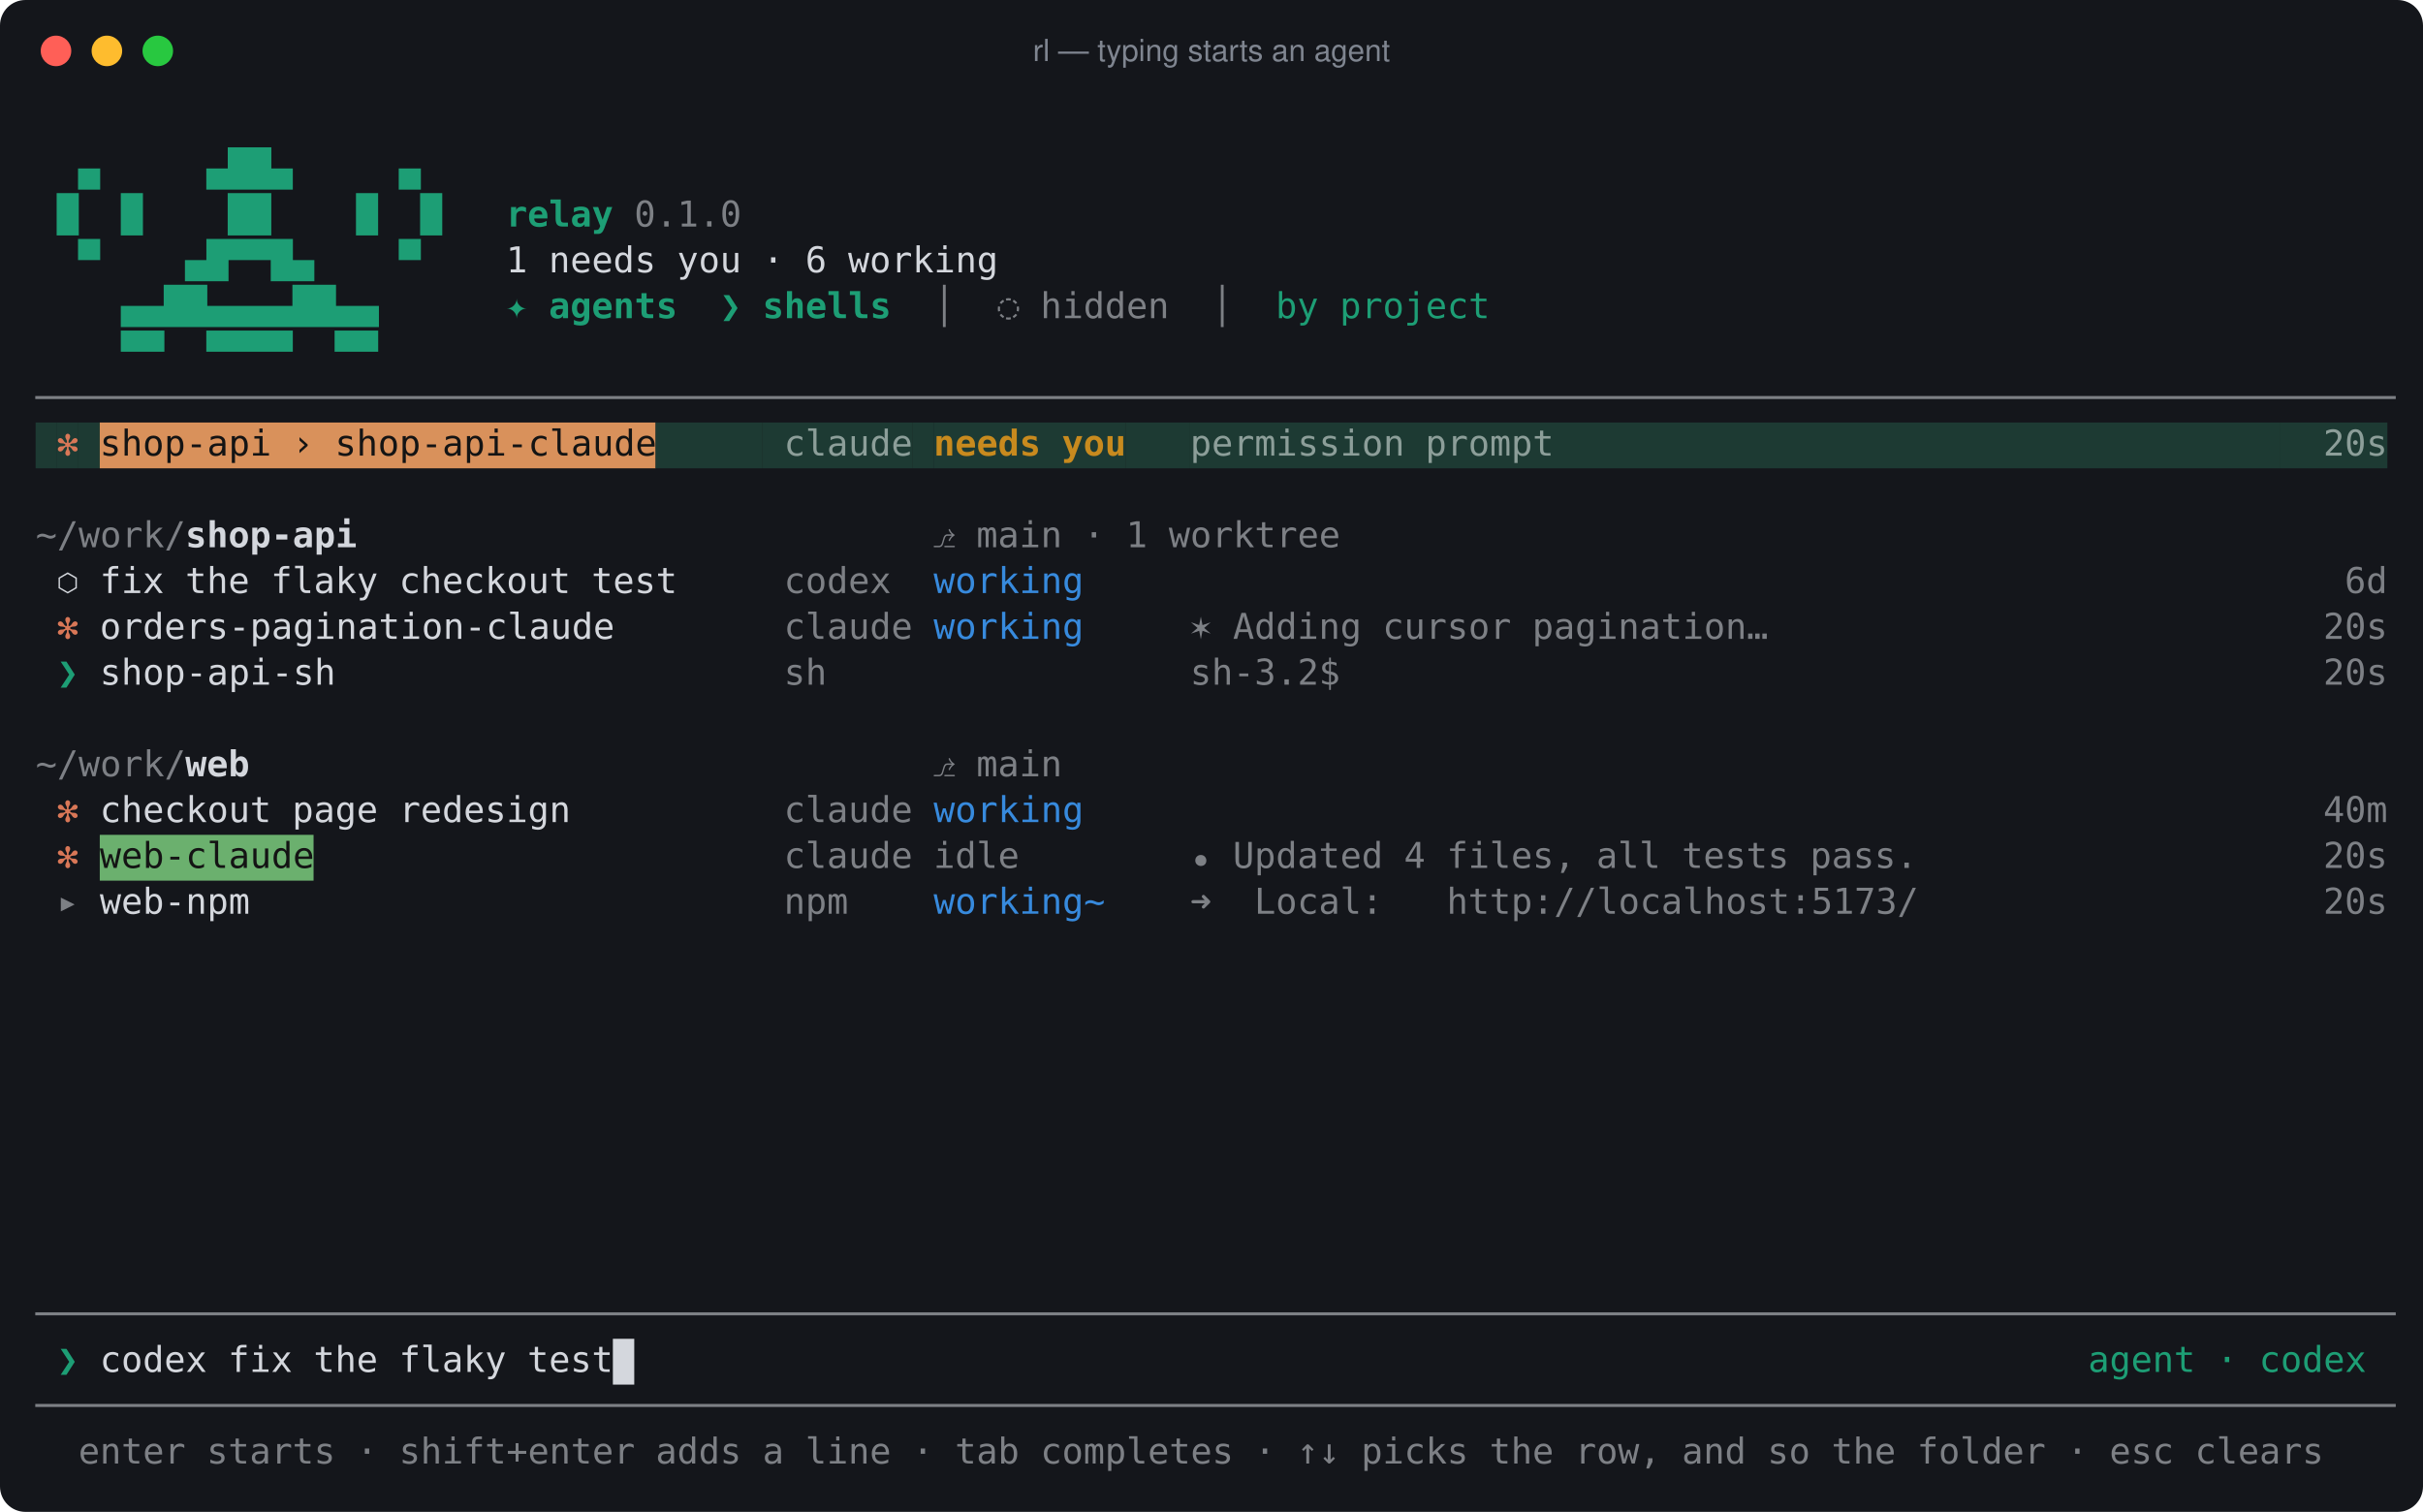
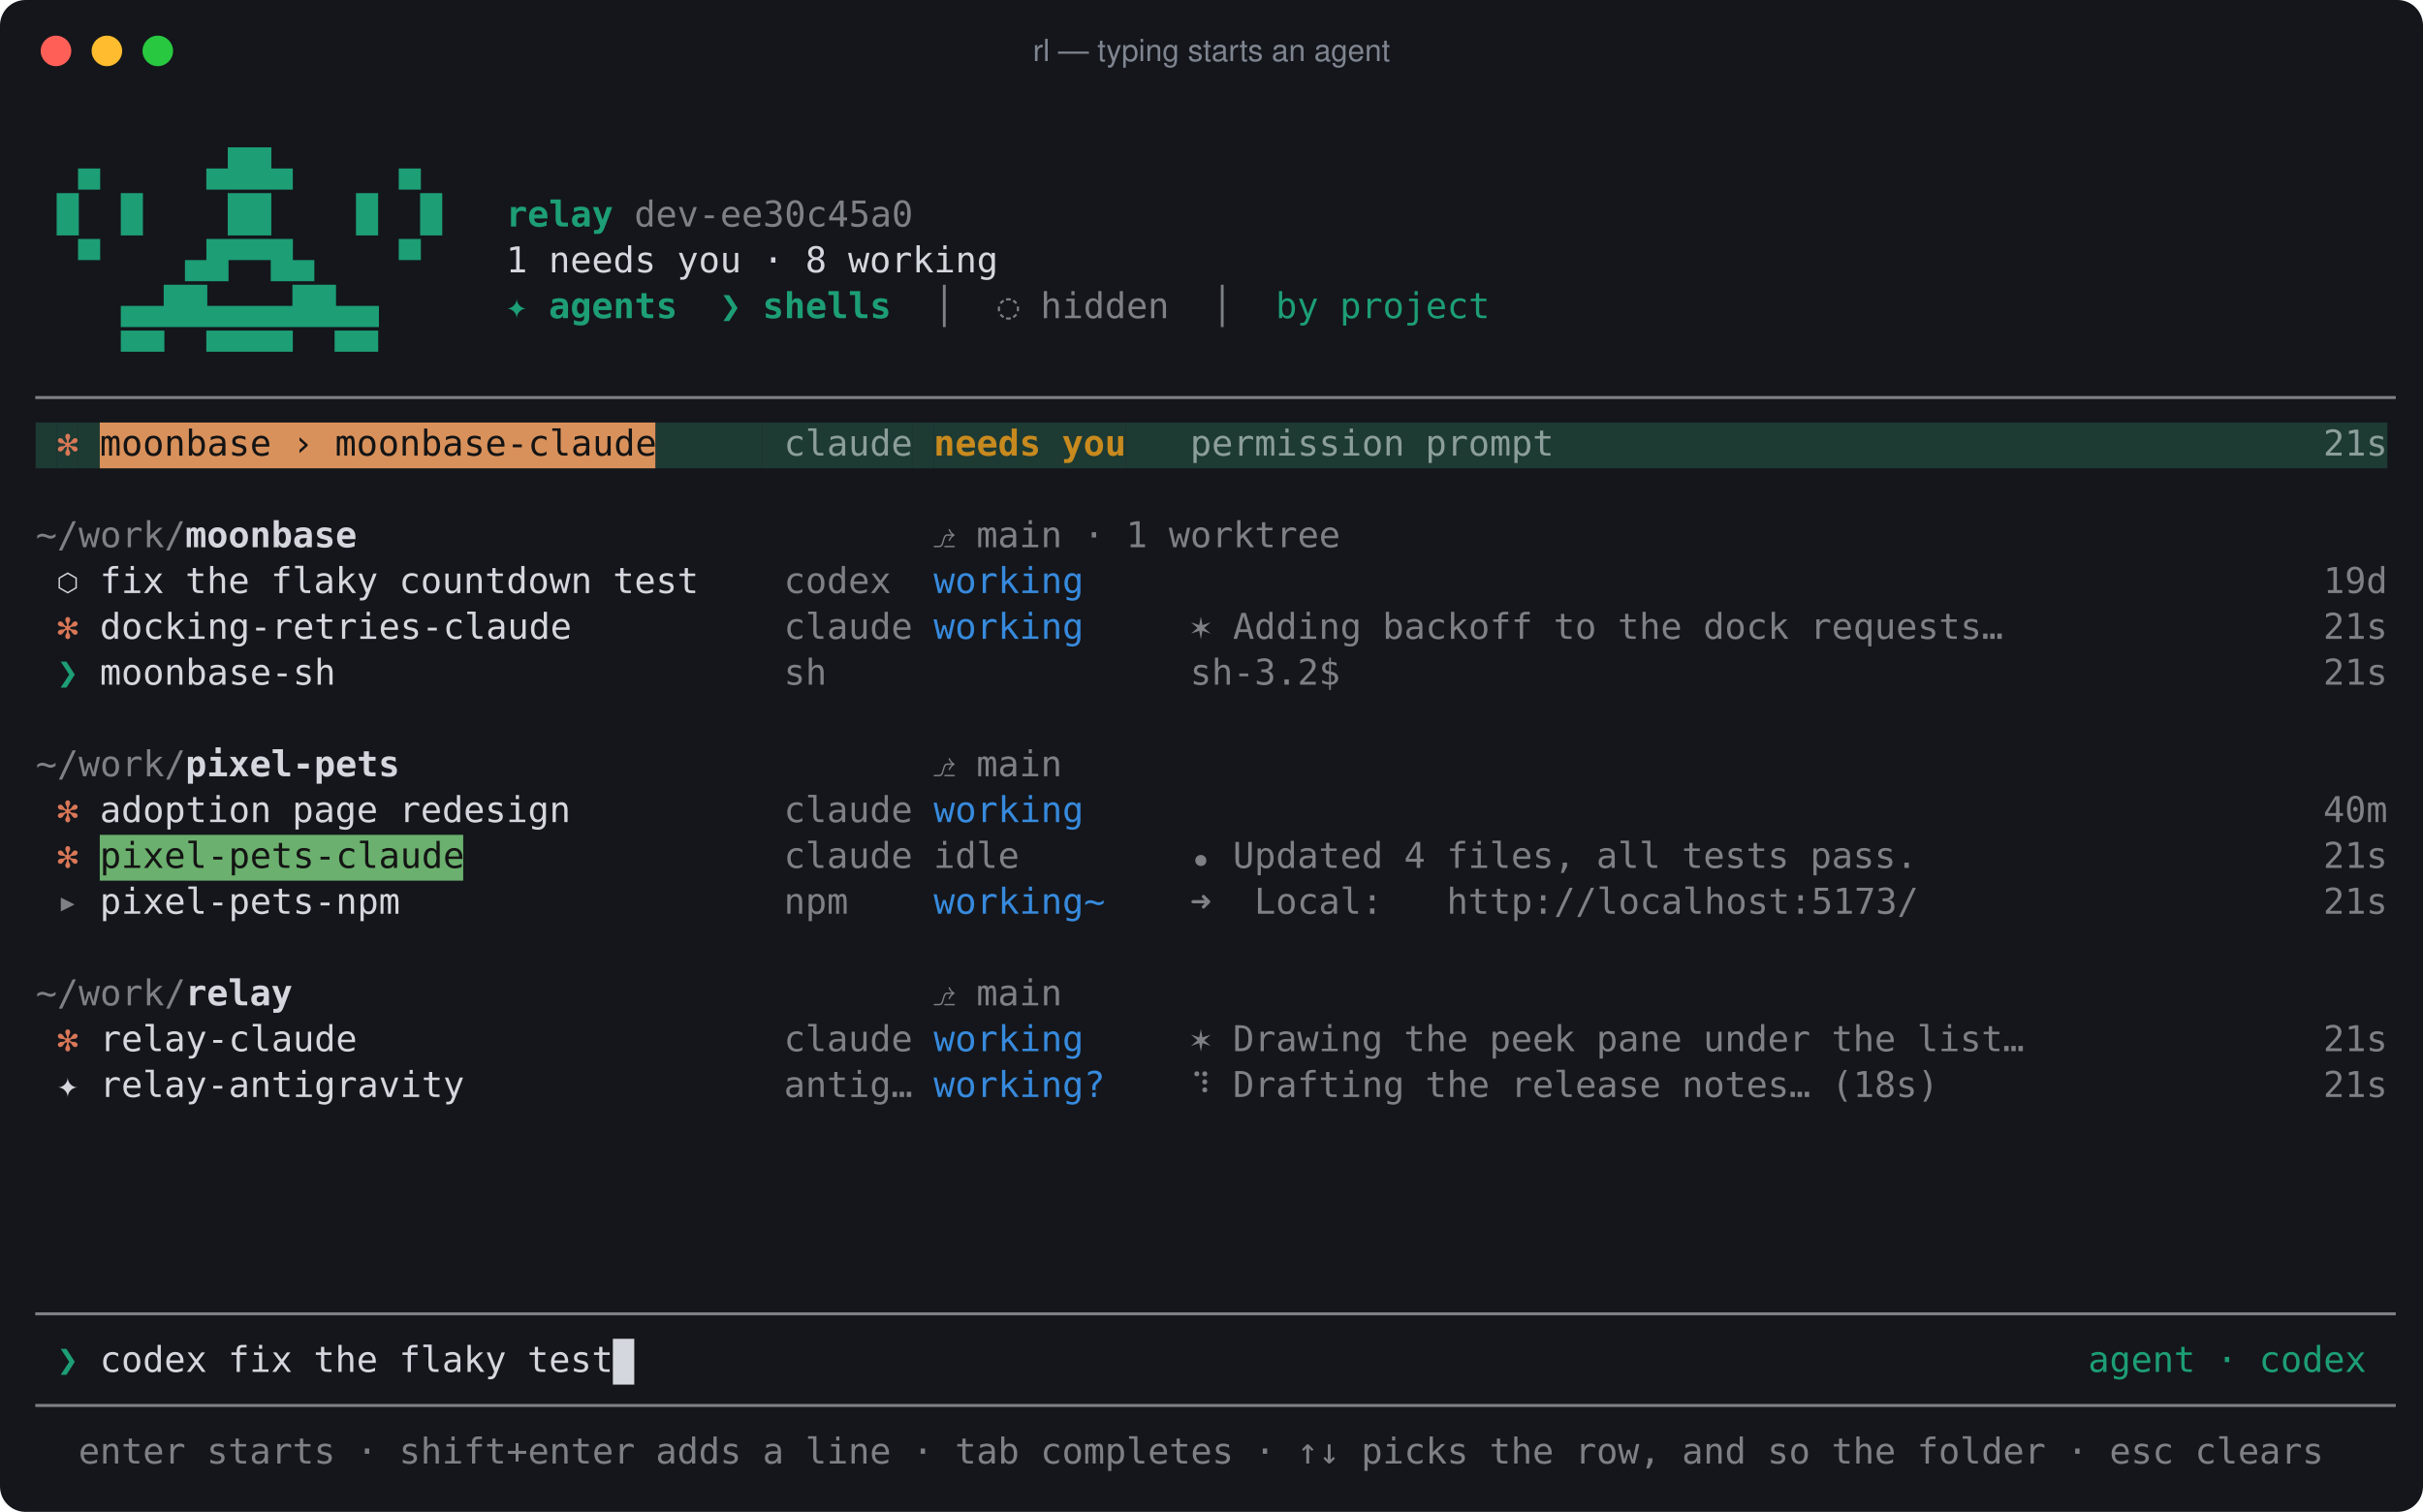
<svg xmlns="http://www.w3.org/2000/svg" width="952" height="594" viewBox="0 0 952 594" role="img" aria-label="rl — typing starts an agent">
  <rect width="100%" height="100%" rx="10" fill="#14161b" />
  <circle cx="22" cy="20" r="6" fill="#ff5f57" />
  <circle cx="42" cy="20" r="6" fill="#febc2e" />
  <circle cx="62" cy="20" r="6" fill="#28c840" />
  <text x="476" y="24" fill="#7f8590" font-family="-apple-system, Segoe UI, Helvetica, Arial, sans-serif" font-size="12" text-anchor="middle">rl — typing starts an agent</text>
  <g font-family="ui-monospace, SFMono-Regular, Menlo, Consolas, 'DejaVu Sans Mono', monospace" font-size="14" fill="#d4d7dd" xml:space="preserve">
    <rect x="14.0" y="166" width="8.4" height="18" fill="#1d3a33" />
    <rect x="22.4" y="166" width="8.4" height="18" fill="#1d3a33" />
    <rect x="30.8" y="166" width="8.4" height="18" fill="#1d3a33" />
    <rect x="39.2" y="166" width="218.4" height="18" fill="#d9915b" />
    <rect x="257.6" y="166" width="42.0" height="18" fill="#1d3a33" />
    <rect x="299.6" y="166" width="58.8" height="18" fill="#1d3a33" />
    <rect x="358.4" y="166" width="8.4" height="18" fill="#1d3a33" />
    <rect x="366.8" y="166" width="75.6" height="18" fill="#1d3a33" />
    <rect x="442.4" y="166" width="25.2" height="18" fill="#1d3a33" />
    <rect x="467.6" y="166" width="428.4" height="18" fill="#1d3a33" />
    <rect x="896.0" y="166" width="8.4" height="18" fill="#1d3a33" />
    <rect x="904.4" y="166" width="33.6" height="18" fill="#1d3a33" />
-     <rect x="39.2" y="328" width="84.0" height="18" fill="#6bb06e" />
+     <rect x="39.2" y="328" width="142.8" height="18" fill="#6bb06e" />
    <rect x="240.8" y="526" width="8.4" height="18" fill="#d4d7dd" />
    <text x="30.8" y="71" fill="#1d9e75">▄</text>
    <text x="81.2 89.6 98.0 106.4" y="71" fill="#1d9e75">▄██▄</text>
    <text x="156.8" y="71" fill="#1d9e75">▄</text>
    <text x="22.4" y="89" fill="#1d9e75">█</text>
    <text x="47.6" y="89" fill="#1d9e75">█</text>
    <text x="89.6 98.0" y="89" fill="#1d9e75">██</text>
    <text x="140.0" y="89" fill="#1d9e75">█</text>
    <text x="165.2" y="89" fill="#1d9e75">█</text>
    <text x="198.8 207.2 215.6 224.0 232.4" y="89" fill="#1d9e75" font-weight="bold">relay</text>
-     <text x="249.2 257.6 266.0 274.4 282.8" y="89" opacity="0.55">0.1.0</text>
+     <text x="249.2 257.6 266.0 274.4 282.8 291.2 299.6 308.0 316.4 324.8 333.2 341.6 350.0" y="89" opacity="0.55">dev-ee30c45a0</text>
    <text x="30.8" y="107" fill="#1d9e75">▀</text>
    <text x="72.8 81.2 89.6 98.0 106.4 114.8" y="107" fill="#1d9e75">▄█▀▀█▄</text>
    <text x="156.8" y="107" fill="#1d9e75">▀</text>
    <text x="198.8" y="107">1</text>
    <text x="215.6 224.0 232.4 240.8 249.2" y="107">needs</text>
    <text x="266.0 274.4 282.8" y="107">you</text>
    <text x="299.6" y="107">·</text>
-     <text x="316.4" y="107">6</text>
+     <text x="316.4" y="107">8</text>
    <text x="333.2 341.6 350.0 358.4 366.8 375.2 383.6" y="107">working</text>
    <text x="47.6 56.0 64.4 72.8 81.2 89.6 98.0 106.4 114.8 123.2 131.6 140.0" y="125" fill="#1d9e75">▄▄██▄▄▄▄██▄▄</text>
    <text x="198.8" y="125" fill="#1d9e75" font-weight="bold">✦</text>
    <text x="215.6 224.0 232.4 240.8 249.2 257.6" y="125" fill="#1d9e75" font-weight="bold">agents</text>
    <text x="282.8" y="125" fill="#1d9e75" font-weight="bold">❯</text>
    <text x="299.6 308.0 316.4 324.8 333.2 341.6" y="125" fill="#1d9e75" font-weight="bold">shells</text>
    <text x="366.8" y="125" opacity="0.55">│</text>
    <text x="392.0" y="125" opacity="0.55">◌</text>
    <text x="408.8 417.2 425.6 434.0 442.4 450.8" y="125" opacity="0.55">hidden</text>
    <text x="476.0" y="125" opacity="0.55">│</text>
    <text x="501.2 509.6" y="125" fill="#1d9e75">by</text>
    <text x="526.4 534.8 543.2 551.6 560.0 568.4 576.8" y="125" fill="#1d9e75">project</text>
    <text x="47.6 56.0" y="143" fill="#1d9e75">▀▀</text>
    <text x="81.2 89.6 98.0 106.4" y="143" fill="#1d9e75">▀▀▀▀</text>
    <text x="131.6 140.0" y="143" fill="#1d9e75">▀▀</text>
    <text x="14.0 22.4 30.8 39.2 47.6 56.0 64.4 72.8 81.2 89.6 98.0 106.4 114.8 123.2 131.6 140.0 148.4 156.8 165.2 173.6 182.0 190.4 198.8 207.2 215.6 224.0 232.4 240.8 249.2 257.6 266.0 274.4 282.8 291.2 299.6 308.0 316.4 324.8 333.2 341.6 350.0 358.4 366.8 375.2 383.6 392.0 400.4 408.8 417.2 425.6 434.0 442.4 450.8 459.2 467.6 476.0 484.4 492.8 501.2 509.6 518.0 526.4 534.8 543.2 551.6 560.0 568.4 576.8 585.2 593.6 602.0 610.4 618.8 627.2 635.6 644.0 652.4 660.8 669.2 677.6 686.0 694.4 702.8 711.2 719.6 728.0 736.4 744.8 753.2 761.6 770.0 778.4 786.8 795.2 803.6 812.0 820.4 828.8 837.2 845.6 854.0 862.4 870.8 879.2 887.6 896.0 904.4 912.8 921.2 929.6" y="161" opacity="0.55">──────────────────────────────────────────────────────────────────────────────────────────────────────────────</text>
    <text x="22.4" y="179" fill="#d97757">✻</text>
-     <text x="39.2 47.6 56.0 64.4 72.8 81.2 89.6 98.0" y="179" fill="#141414">shop-api</text>
+     <text x="39.2 47.6 56.0 64.4 72.8 81.2 89.6 98.0" y="179" fill="#141414">moonbase</text>
    <text x="114.8" y="179" fill="#141414">›</text>
-     <text x="131.6 140.0 148.4 156.8 165.2 173.6 182.0 190.4 198.8 207.2 215.6 224.0 232.4 240.8 249.2" y="179" fill="#141414">shop-api-claude</text>
+     <text x="131.6 140.0 148.4 156.8 165.2 173.6 182.0 190.4 198.8 207.2 215.6 224.0 232.4 240.8 249.2" y="179" fill="#141414">moonbase-claude</text>
    <text x="308.0 316.4 324.8 333.2 341.6 350.0" y="179" fill="#e8f0ed" opacity="0.55">claude</text>
    <text x="366.8 375.2 383.6 392.0 400.4" y="179" fill="#c88a1e" font-weight="bold">needs</text>
    <text x="417.2 425.6 434.0" y="179" fill="#c88a1e" font-weight="bold">you</text>
    <text x="467.6 476.0 484.4 492.8 501.2 509.6 518.0 526.4 534.8 543.2" y="179" fill="#e8f0ed" opacity="0.55">permission</text>
    <text x="560.0 568.4 576.8 585.2 593.6 602.0" y="179" fill="#e8f0ed" opacity="0.55">prompt</text>
-     <text x="912.8 921.2 929.6" y="179" fill="#e8f0ed" opacity="0.55">20s</text>
+     <text x="912.8 921.2 929.6" y="179" fill="#e8f0ed" opacity="0.55">21s</text>
    <text x="14.0 22.4 30.8 39.2 47.6 56.0 64.4" y="215" opacity="0.55">~/work/</text>
-     <text x="72.8 81.2 89.6 98.0 106.4 114.8 123.2 131.6" y="215" font-weight="bold">shop-api</text>
+     <text x="72.8 81.2 89.6 98.0 106.4 114.8 123.2 131.6" y="215" font-weight="bold">moonbase</text>
    <text x="366.8" y="215" opacity="0.55">⎇</text>
    <text x="383.6 392.0 400.4 408.8" y="215" opacity="0.55">main</text>
    <text x="425.6" y="215" opacity="0.55">·</text>
    <text x="442.4" y="215" opacity="0.55">1</text>
    <text x="459.2 467.6 476.0 484.4 492.8 501.2 509.6 518.0" y="215" opacity="0.55">worktree</text>
    <text x="22.4" y="233">⬡</text>
    <text x="39.2 47.6 56.0" y="233">fix</text>
    <text x="72.8 81.2 89.6" y="233">the</text>
    <text x="106.4 114.8 123.2 131.6 140.0" y="233">flaky</text>
-     <text x="156.8 165.2 173.6 182.0 190.4 198.8 207.2 215.6" y="233">checkout</text>
-     <text x="232.4 240.8 249.2 257.6" y="233">test</text>
+     <text x="156.8 165.2 173.6 182.0 190.4 198.8 207.2 215.6 224.0" y="233">countdown</text>
+     <text x="240.8 249.2 257.6 266.0" y="233">test</text>
    <text x="308.0 316.4 324.8 333.2 341.6" y="233" opacity="0.55">codex</text>
    <text x="366.8 375.2 383.6 392.0 400.4 408.8 417.2" y="233" fill="#378add">working</text>
-     <text x="921.2 929.6" y="233" opacity="0.55">6d</text>
+     <text x="912.8 921.2 929.6" y="233" opacity="0.55">19d</text>
    <text x="22.4" y="251" fill="#d97757">✻</text>
-     <text x="39.2 47.6 56.0 64.4 72.8 81.2 89.6 98.0 106.4 114.8 123.2 131.6 140.0 148.4 156.8 165.2 173.6 182.0 190.4 198.8 207.2 215.6 224.0 232.4" y="251">orders-pagination-claude</text>
+     <text x="39.2 47.6 56.0 64.4 72.8 81.2 89.6 98.0 106.4 114.8 123.2 131.6 140.0 148.4 156.8 165.2 173.6 182.0 190.4 198.8 207.2 215.6" y="251">docking-retries-claude</text>
    <text x="308.0 316.4 324.8 333.2 341.6 350.0" y="251" opacity="0.55">claude</text>
    <text x="366.8 375.2 383.6 392.0 400.4 408.8 417.2" y="251" fill="#378add">working</text>
    <text x="467.6" y="251" opacity="0.55">✶</text>
    <text x="484.4 492.8 501.2 509.6 518.0 526.4" y="251" opacity="0.55">Adding</text>
-     <text x="543.2 551.6 560.0 568.4 576.8 585.2" y="251" opacity="0.55">cursor</text>
-     <text x="602.0 610.4 618.8 627.2 635.6 644.0 652.4 660.8 669.2 677.6 686.0" y="251" opacity="0.55">pagination…</text>
-     <text x="912.8 921.2 929.6" y="251" opacity="0.55">20s</text>
+     <text x="543.2 551.6 560.0 568.4 576.8 585.2 593.6" y="251" opacity="0.55">backoff</text>
+     <text x="610.4 618.8" y="251" opacity="0.55">to</text>
+     <text x="635.6 644.0 652.4" y="251" opacity="0.55">the</text>
+     <text x="669.2 677.6 686.0 694.4" y="251" opacity="0.55">dock</text>
+     <text x="711.2 719.6 728.0 736.4 744.8 753.2 761.6 770.0 778.4" y="251" opacity="0.55">requests…</text>
+     <text x="912.8 921.2 929.6" y="251" opacity="0.55">21s</text>
    <text x="22.4" y="269" fill="#1d9e75">❯</text>
-     <text x="39.2 47.6 56.0 64.4 72.8 81.2 89.6 98.0 106.4 114.8 123.2" y="269">shop-api-sh</text>
+     <text x="39.2 47.6 56.0 64.4 72.8 81.2 89.6 98.0 106.4 114.8 123.2" y="269">moonbase-sh</text>
    <text x="308.0 316.4" y="269" opacity="0.55">sh</text>
    <text x="467.6 476.0 484.4 492.8 501.2 509.6 518.0" y="269" opacity="0.55">sh-3.2$</text>
-     <text x="912.8 921.2 929.6" y="269" opacity="0.55">20s</text>
+     <text x="912.8 921.2 929.6" y="269" opacity="0.55">21s</text>
    <text x="14.0 22.4 30.8 39.2 47.6 56.0 64.4" y="305" opacity="0.55">~/work/</text>
-     <text x="72.8 81.2 89.6" y="305" font-weight="bold">web</text>
+     <text x="72.8 81.2 89.6 98.0 106.4 114.8 123.2 131.6 140.0 148.4" y="305" font-weight="bold">pixel-pets</text>
    <text x="366.8" y="305" opacity="0.55">⎇</text>
    <text x="383.6 392.0 400.4 408.8" y="305" opacity="0.55">main</text>
    <text x="22.4" y="323" fill="#d97757">✻</text>
-     <text x="39.2 47.6 56.0 64.4 72.8 81.2 89.6 98.0" y="323">checkout</text>
+     <text x="39.2 47.6 56.0 64.4 72.8 81.2 89.6 98.0" y="323">adoption</text>
    <text x="114.8 123.2 131.6 140.0" y="323">page</text>
    <text x="156.8 165.2 173.6 182.0 190.4 198.8 207.2 215.6" y="323">redesign</text>
    <text x="308.0 316.4 324.8 333.2 341.6 350.0" y="323" opacity="0.55">claude</text>
    <text x="366.8 375.2 383.6 392.0 400.4 408.8 417.2" y="323" fill="#378add">working</text>
    <text x="912.8 921.2 929.6" y="323" opacity="0.55">40m</text>
    <text x="22.4" y="341" fill="#d97757">✻</text>
-     <text x="39.2 47.6 56.0 64.4 72.8 81.2 89.6 98.0 106.4 114.8" y="341" fill="#141414">web-claude</text>
+     <text x="39.2 47.6 56.0 64.4 72.8 81.2 89.6 98.0 106.4 114.8 123.2 131.6 140.0 148.4 156.8 165.2 173.6" y="341" fill="#141414">pixel-pets-claude</text>
    <text x="308.0 316.4 324.8 333.2 341.6 350.0" y="341" opacity="0.55">claude</text>
    <text x="366.8 375.2 383.6 392.0" y="341" opacity="0.55">idle</text>
    <text x="467.6" y="341" opacity="0.55">⏺</text>
    <text x="484.4 492.8 501.2 509.6 518.0 526.4 534.8" y="341" opacity="0.55">Updated</text>
    <text x="551.6" y="341" opacity="0.55">4</text>
    <text x="568.4 576.8 585.2 593.6 602.0 610.4" y="341" opacity="0.55">files,</text>
    <text x="627.2 635.6 644.0" y="341" opacity="0.55">all</text>
    <text x="660.8 669.2 677.6 686.0 694.4" y="341" opacity="0.55">tests</text>
    <text x="711.2 719.6 728.0 736.4 744.8" y="341" opacity="0.55">pass.</text>
-     <text x="912.8 921.2 929.6" y="341" opacity="0.55">20s</text>
+     <text x="912.8 921.2 929.6" y="341" opacity="0.55">21s</text>
    <text x="22.4" y="359" opacity="0.55">▸</text>
-     <text x="39.2 47.6 56.0 64.4 72.8 81.2 89.6" y="359">web-npm</text>
+     <text x="39.2 47.6 56.0 64.4 72.8 81.2 89.6 98.0 106.4 114.8 123.2 131.6 140.0 148.4" y="359">pixel-pets-npm</text>
    <text x="308.0 316.4 324.8" y="359" opacity="0.55">npm</text>
    <text x="366.8 375.2 383.6 392.0 400.4 408.8 417.2 425.6" y="359" fill="#378add">working~</text>
    <text x="467.6" y="359" opacity="0.55">➜</text>
    <text x="492.8 501.2 509.6 518.0 526.4 534.8" y="359" opacity="0.55">Local:</text>
    <text x="568.4 576.8 585.2 593.6 602.0 610.4 618.8 627.2 635.6 644.0 652.4 660.8 669.2 677.6 686.0 694.4 702.8 711.2 719.6 728.0 736.4 744.8" y="359" opacity="0.55">http://localhost:5173/</text>
-     <text x="912.8 921.2 929.6" y="359" opacity="0.55">20s</text>
+     <text x="912.8 921.2 929.6" y="359" opacity="0.55">21s</text>
+     <text x="14.0 22.4 30.8 39.2 47.6 56.0 64.4" y="395" opacity="0.55">~/work/</text>
+     <text x="72.8 81.2 89.6 98.0 106.4" y="395" font-weight="bold">relay</text>
+     <text x="366.8" y="395" opacity="0.55">⎇</text>
+     <text x="383.6 392.0 400.4 408.8" y="395" opacity="0.55">main</text>
+     <text x="22.4" y="413" fill="#d97757">✻</text>
+     <text x="39.2 47.6 56.0 64.4 72.8 81.2 89.6 98.0 106.4 114.8 123.2 131.6" y="413">relay-claude</text>
+     <text x="308.0 316.4 324.8 333.2 341.6 350.0" y="413" opacity="0.55">claude</text>
+     <text x="366.8 375.2 383.6 392.0 400.4 408.8 417.2" y="413" fill="#378add">working</text>
+     <text x="467.6" y="413" opacity="0.55">✶</text>
+     <text x="484.4 492.8 501.2 509.6 518.0 526.4 534.8" y="413" opacity="0.55">Drawing</text>
+     <text x="551.6 560.0 568.4" y="413" opacity="0.55">the</text>
+     <text x="585.2 593.6 602.0 610.4" y="413" opacity="0.55">peek</text>
+     <text x="627.2 635.6 644.0 652.4" y="413" opacity="0.55">pane</text>
+     <text x="669.2 677.6 686.0 694.4 702.8" y="413" opacity="0.55">under</text>
+     <text x="719.6 728.0 736.4" y="413" opacity="0.55">the</text>
+     <text x="753.2 761.6 770.0 778.4 786.8" y="413" opacity="0.55">list…</text>
+     <text x="912.8 921.2 929.6" y="413" opacity="0.55">21s</text>
+     <text x="22.4" y="431">✦</text>
+     <text x="39.2 47.6 56.0 64.4 72.8 81.2 89.6 98.0 106.4 114.8 123.2 131.6 140.0 148.4 156.8 165.2 173.6" y="431">relay-antigravity</text>
+     <text x="308.0 316.4 324.8 333.2 341.6 350.0" y="431" opacity="0.55">antig…</text>
+     <text x="366.8 375.2 383.6 392.0 400.4 408.8 417.2 425.6" y="431" fill="#378add">working?</text>
+     <text x="467.6" y="431" opacity="0.55">⠹</text>
+     <text x="484.4 492.8 501.2 509.6 518.0 526.4 534.8 543.2" y="431" opacity="0.55">Drafting</text>
+     <text x="560.0 568.4 576.8" y="431" opacity="0.55">the</text>
+     <text x="593.6 602.0 610.4 618.8 627.2 635.6 644.0" y="431" opacity="0.55">release</text>
+     <text x="660.8 669.2 677.6 686.0 694.4 702.8" y="431" opacity="0.55">notes…</text>
+     <text x="719.6 728.0 736.4 744.8 753.2" y="431" opacity="0.55">(18s)</text>
+     <text x="912.8 921.2 929.6" y="431" opacity="0.55">21s</text>
    <text x="14.0 22.4 30.8 39.2 47.6 56.0 64.4 72.8 81.2 89.6 98.0 106.4 114.8 123.2 131.6 140.0 148.4 156.8 165.2 173.6 182.0 190.4 198.8 207.2 215.6 224.0 232.4 240.8 249.2 257.6 266.0 274.4 282.8 291.2 299.6 308.0 316.4 324.8 333.2 341.6 350.0 358.4 366.8 375.2 383.6 392.0 400.4 408.8 417.2 425.6 434.0 442.4 450.8 459.2 467.6 476.0 484.4 492.8 501.2 509.6 518.0 526.4 534.8 543.2 551.6 560.0 568.4 576.8 585.2 593.6 602.0 610.4 618.8 627.2 635.6 644.0 652.4 660.8 669.2 677.6 686.0 694.4 702.8 711.2 719.6 728.0 736.4 744.8 753.2 761.6 770.0 778.4 786.8 795.2 803.6 812.0 820.4 828.8 837.2 845.6 854.0 862.4 870.8 879.2 887.6 896.0 904.4 912.8 921.2 929.6" y="521" opacity="0.55">──────────────────────────────────────────────────────────────────────────────────────────────────────────────</text>
    <text x="22.4" y="539" fill="#1d9e75">❯</text>
    <text x="39.2 47.6 56.0 64.4 72.8" y="539">codex</text>
    <text x="89.6 98.0 106.4" y="539">fix</text>
    <text x="123.2 131.6 140.0" y="539">the</text>
    <text x="156.8 165.2 173.6 182.0 190.4" y="539">flaky</text>
    <text x="207.2 215.6 224.0 232.4" y="539">test</text>
    <text x="820.4 828.8 837.2 845.6 854.0" y="539" fill="#1d9e75">agent</text>
    <text x="870.8" y="539" fill="#1d9e75">·</text>
    <text x="887.6 896.0 904.4 912.8 921.2" y="539" fill="#1d9e75">codex</text>
    <text x="14.0 22.4 30.8 39.2 47.6 56.0 64.4 72.8 81.2 89.6 98.0 106.4 114.8 123.2 131.6 140.0 148.4 156.8 165.2 173.6 182.0 190.4 198.8 207.2 215.6 224.0 232.4 240.8 249.2 257.6 266.0 274.4 282.8 291.2 299.6 308.0 316.4 324.8 333.2 341.6 350.0 358.4 366.8 375.2 383.6 392.0 400.4 408.8 417.2 425.6 434.0 442.4 450.8 459.2 467.6 476.0 484.4 492.8 501.2 509.6 518.0 526.4 534.8 543.2 551.6 560.0 568.4 576.8 585.2 593.6 602.0 610.4 618.8 627.2 635.6 644.0 652.4 660.8 669.2 677.6 686.0 694.4 702.8 711.2 719.6 728.0 736.4 744.8 753.2 761.6 770.0 778.4 786.8 795.2 803.6 812.0 820.4 828.8 837.2 845.6 854.0 862.4 870.8 879.2 887.6 896.0 904.4 912.8 921.2 929.6" y="557" opacity="0.55">──────────────────────────────────────────────────────────────────────────────────────────────────────────────</text>
    <text x="30.8 39.2 47.6 56.0 64.4" y="575" opacity="0.55">enter</text>
    <text x="81.2 89.6 98.0 106.4 114.8 123.2" y="575" opacity="0.55">starts</text>
    <text x="140.0" y="575" opacity="0.55">·</text>
    <text x="156.8 165.2 173.6 182.0 190.4 198.8 207.2 215.6 224.0 232.4 240.8" y="575" opacity="0.55">shift+enter</text>
    <text x="257.6 266.0 274.4 282.8" y="575" opacity="0.55">adds</text>
    <text x="299.6" y="575" opacity="0.55">a</text>
    <text x="316.4 324.8 333.2 341.6" y="575" opacity="0.55">line</text>
    <text x="358.4" y="575" opacity="0.55">·</text>
    <text x="375.2 383.6 392.0" y="575" opacity="0.55">tab</text>
    <text x="408.8 417.2 425.6 434.0 442.4 450.8 459.2 467.6 476.0" y="575" opacity="0.55">completes</text>
    <text x="492.8" y="575" opacity="0.55">·</text>
    <text x="509.6 518.0" y="575" opacity="0.55">↑↓</text>
    <text x="534.8 543.2 551.6 560.0 568.4" y="575" opacity="0.55">picks</text>
    <text x="585.2 593.6 602.0" y="575" opacity="0.55">the</text>
    <text x="618.8 627.2 635.6 644.0" y="575" opacity="0.55">row,</text>
    <text x="660.8 669.2 677.6" y="575" opacity="0.55">and</text>
    <text x="694.4 702.8" y="575" opacity="0.55">so</text>
    <text x="719.6 728.0 736.4" y="575" opacity="0.55">the</text>
    <text x="753.2 761.6 770.0 778.4 786.8 795.2" y="575" opacity="0.55">folder</text>
    <text x="812.0" y="575" opacity="0.55">·</text>
    <text x="828.8 837.2 845.6" y="575" opacity="0.55">esc</text>
    <text x="862.4 870.8 879.2 887.6 896.0 904.4" y="575" opacity="0.55">clears</text>
  </g>
</svg>
